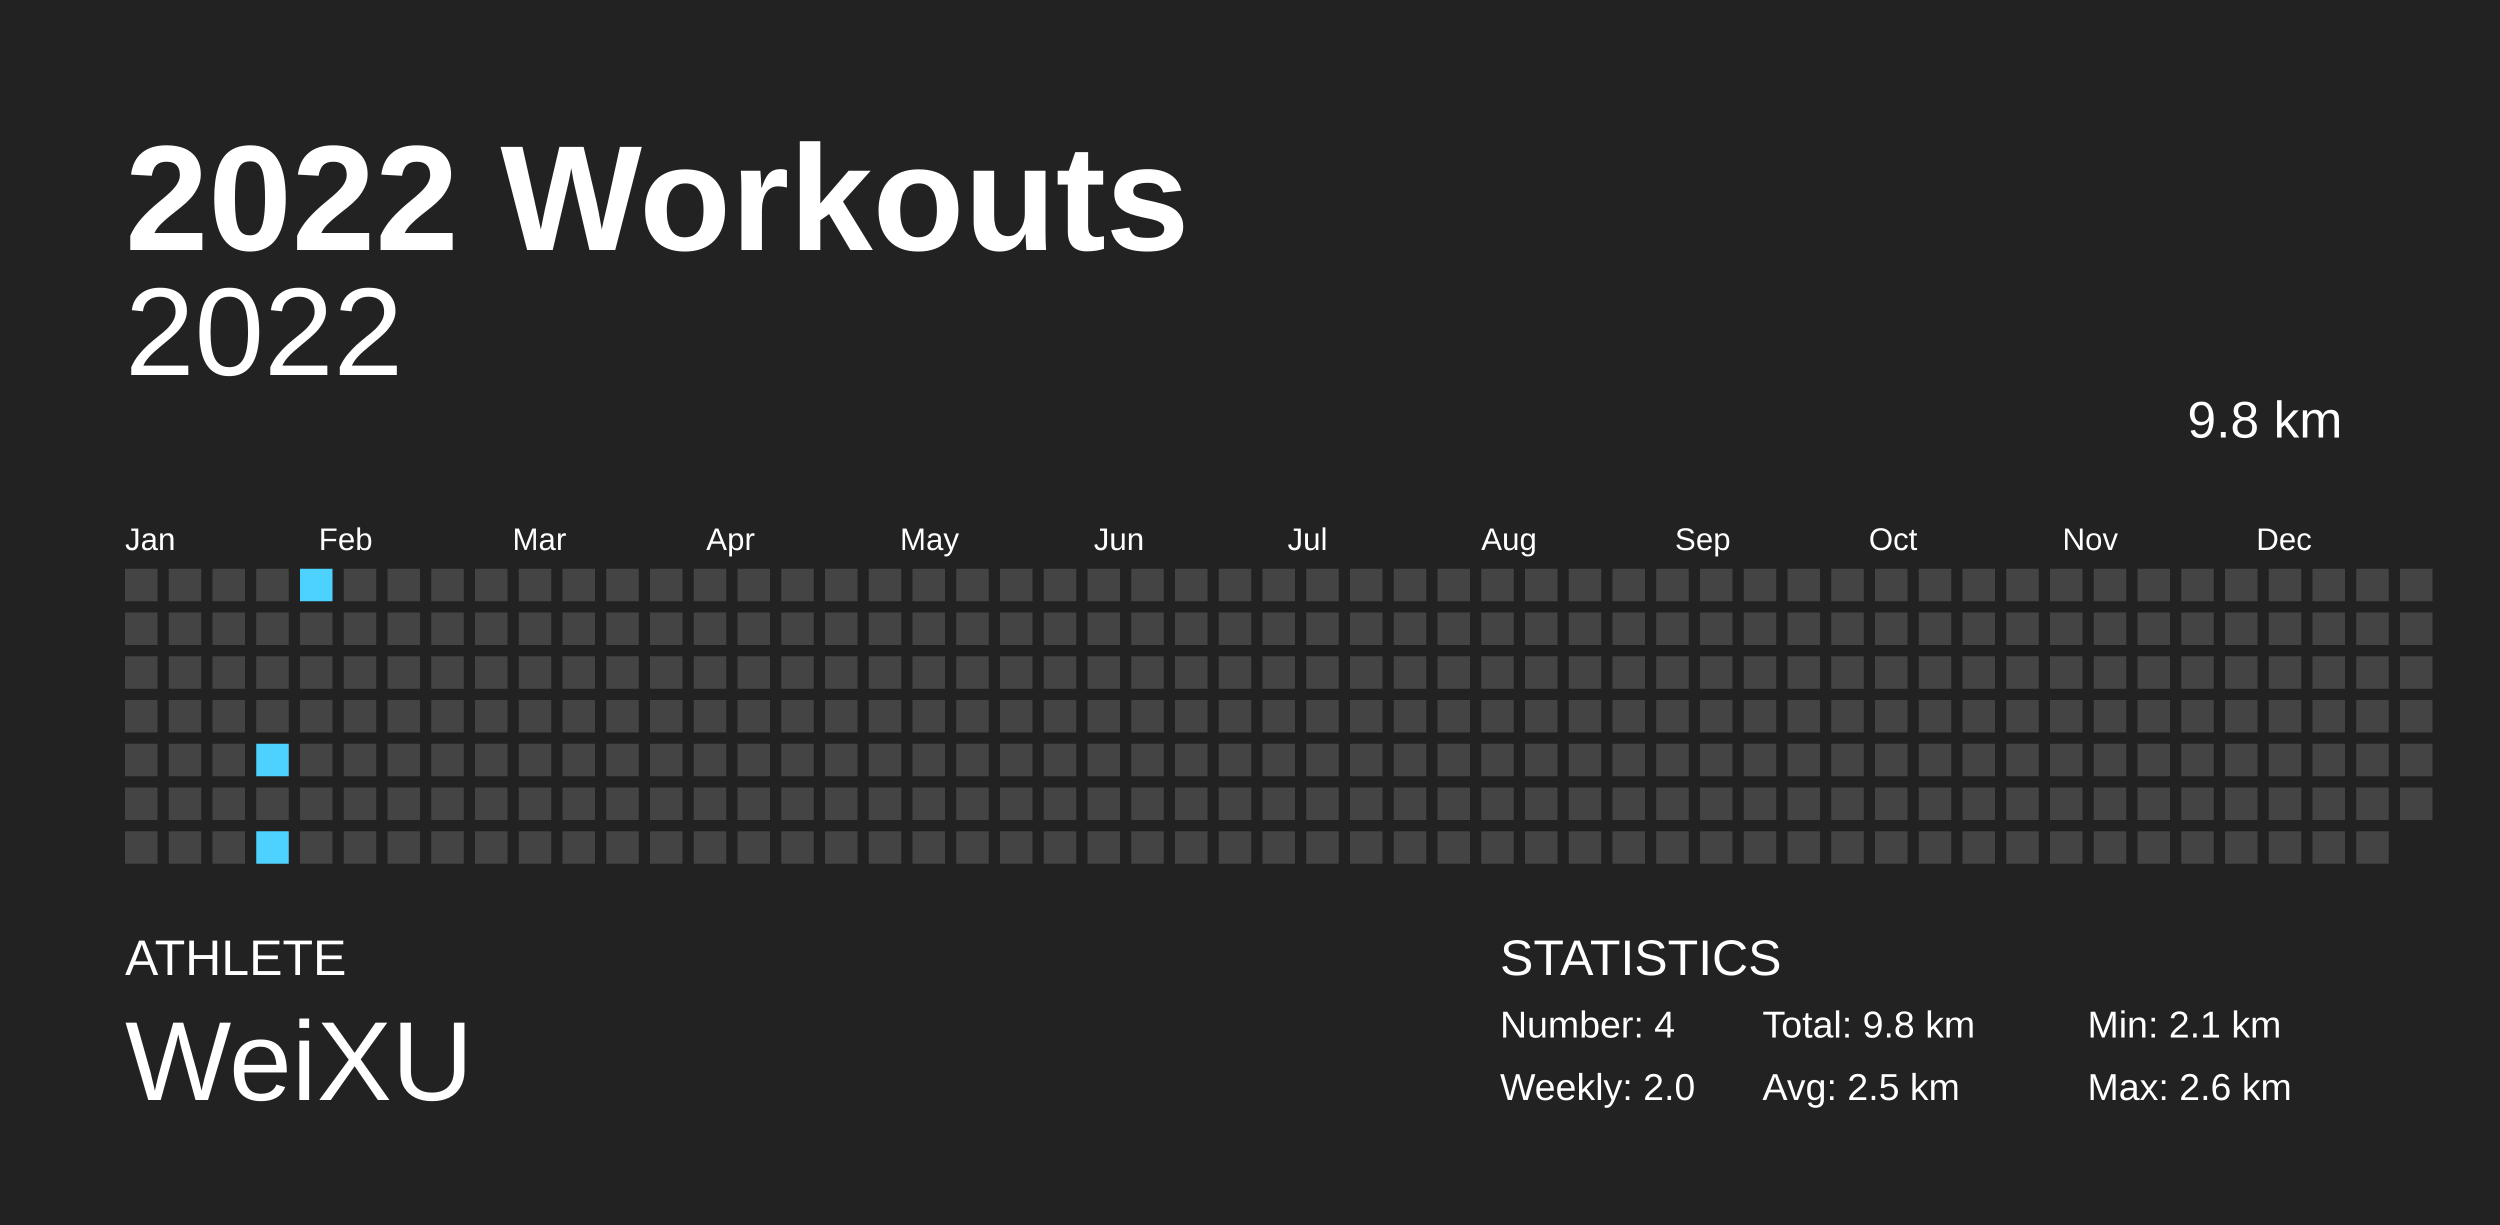
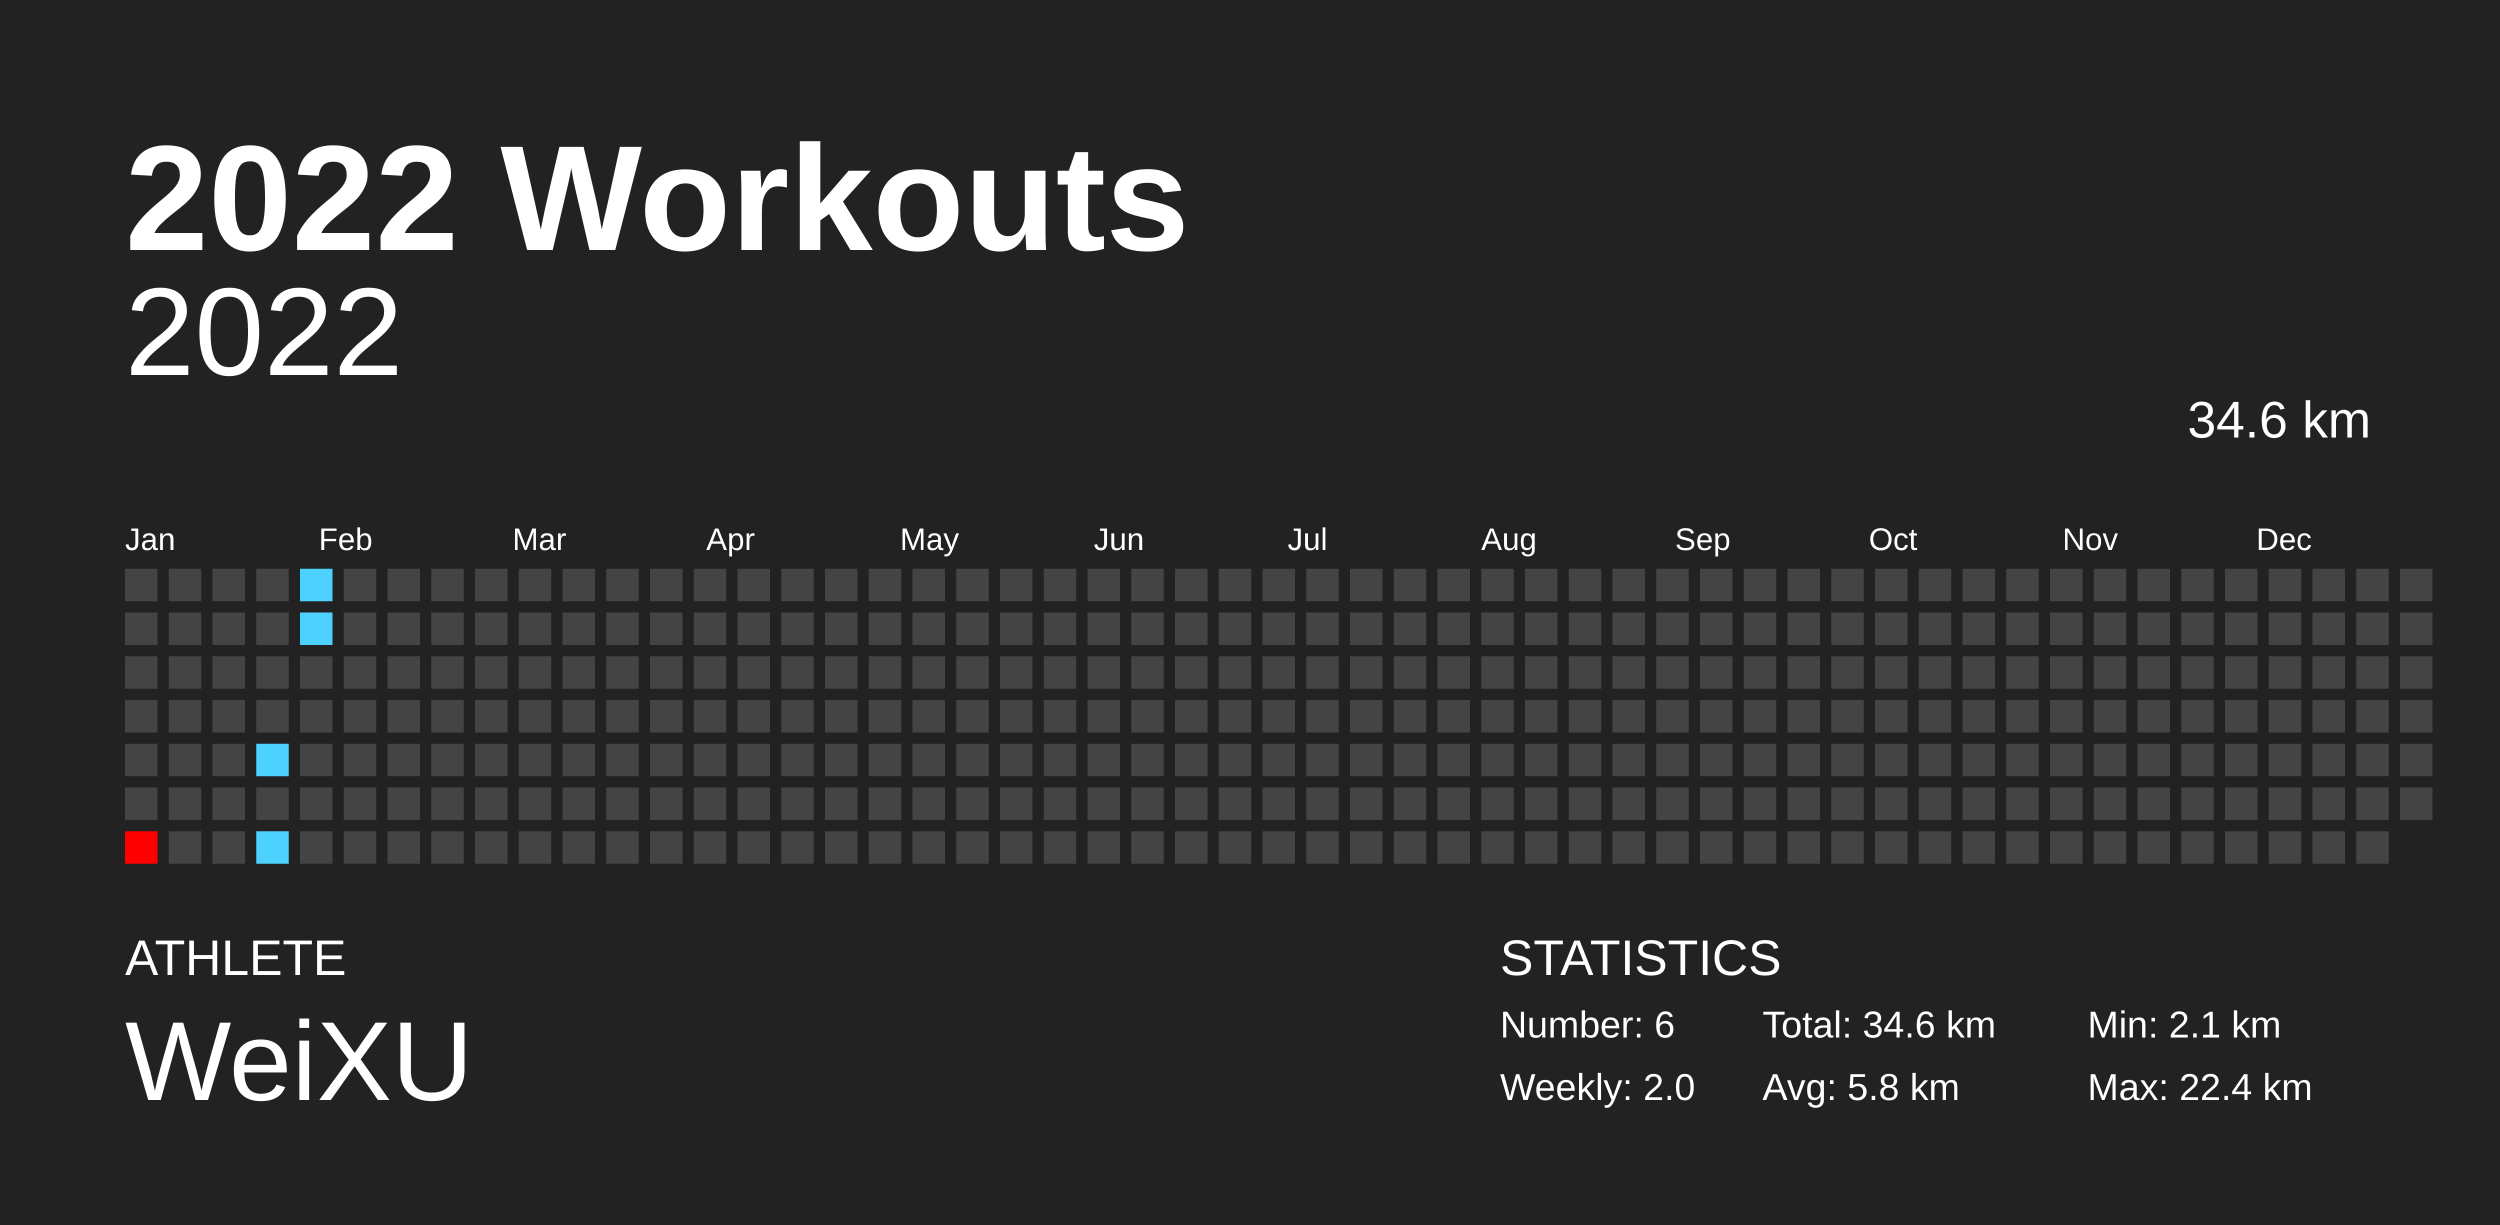
<svg xmlns="http://www.w3.org/2000/svg" baseProfile="full" height="98mm" version="1.1" viewBox="0,0,200,98" width="200mm">
  <defs />
  <rect fill="#222222" height="98" width="200" x="0" y="0" />
  <text fill="#FFFFFF" style="font-size:12px; font-family:Arial; font-weight:bold;" x="10" y="20">2022 Workouts</text>
  <text fill="#FFFFFF" style="font-size:4px; font-family:Arial" x="10" y="78">ATHLETE</text>
  <text fill="#FFFFFF" style="font-size:9px; font-family:Arial" x="10" y="88">WeiXU</text>
  <text fill="#FFFFFF" style="font-size:4px; font-family:Arial" x="120" y="78">STATISTICS</text>
-   <text fill="#FFFFFF" style="font-size:3px; font-family:Arial" x="120" y="83">Number: 4</text>
+   <text fill="#FFFFFF" style="font-size:3px; font-family:Arial" x="120" y="83">Number: 6</text>
  <text fill="#FFFFFF" style="font-size:3px; font-family:Arial" x="120" y="88">Weekly: 2.0</text>
-   <text fill="#FFFFFF" style="font-size:3px; font-family:Arial" x="141" y="83">Total: 9.8 km</text>
-   <text fill="#FFFFFF" style="font-size:3px; font-family:Arial" x="141" y="88">Avg: 2.5 km</text>
+   <text fill="#FFFFFF" style="font-size:3px; font-family:Arial" x="141" y="83">Total: 34.6 km</text>
+   <text fill="#FFFFFF" style="font-size:3px; font-family:Arial" x="141" y="88">Avg: 5.8 km</text>
  <text fill="#FFFFFF" style="font-size:3px; font-family:Arial" x="167" y="83">Min: 2.1 km</text>
-   <text fill="#FFFFFF" style="font-size:3px; font-family:Arial" x="167" y="88">Max: 2.6 km</text>
+   <text fill="#FFFFFF" style="font-size:3px; font-family:Arial" x="167" y="88">Max: 22.4 km</text>
  <text alignment-baseline="hanging" fill="#FFFFFF" style="font-size:10.0px; font-family:Arial;" x="10" y="30">2022</text>
-   <text alignment-baseline="hanging" fill="#FFFFFF" style="font-size:4.125px; font-family:Arial;" x="175" y="35">9.8 km</text>
+   <text alignment-baseline="hanging" fill="#FFFFFF" style="font-size:4.125px; font-family:Arial;" x="175" y="35">34.6 km</text>
  <text fill="#FFFFFF" style="font-size:2.5px; font-family:Arial" x="10.0" y="44">Jan</text>
  <text fill="#FFFFFF" style="font-size:2.5px; font-family:Arial" x="25.5" y="44">Feb</text>
  <text fill="#FFFFFF" style="font-size:2.5px; font-family:Arial" x="41.0" y="44">Mar</text>
  <text fill="#FFFFFF" style="font-size:2.5px; font-family:Arial" x="56.5" y="44">Apr</text>
  <text fill="#FFFFFF" style="font-size:2.5px; font-family:Arial" x="72.0" y="44">May</text>
  <text fill="#FFFFFF" style="font-size:2.5px; font-family:Arial" x="87.5" y="44">Jun</text>
  <text fill="#FFFFFF" style="font-size:2.5px; font-family:Arial" x="103.0" y="44">Jul</text>
  <text fill="#FFFFFF" style="font-size:2.5px; font-family:Arial" x="118.5" y="44">Aug</text>
  <text fill="#FFFFFF" style="font-size:2.5px; font-family:Arial" x="134.0" y="44">Sep</text>
  <text fill="#FFFFFF" style="font-size:2.5px; font-family:Arial" x="149.5" y="44">Oct</text>
  <text fill="#FFFFFF" style="font-size:2.5px; font-family:Arial" x="165.0" y="44">Nov</text>
  <text fill="#FFFFFF" style="font-size:2.5px; font-family:Arial" x="180.5" y="44">Dec</text>
  <rect fill="#444444" height="2.6" width="2.6" x="10.0" y="45.5" />
  <rect fill="#444444" height="2.6" width="2.6" x="10.0" y="49.0" />
  <rect fill="#444444" height="2.6" width="2.6" x="10.0" y="52.5" />
  <rect fill="#444444" height="2.6" width="2.6" x="10.0" y="56.0" />
  <rect fill="#444444" height="2.6" width="2.6" x="10.0" y="59.5" />
  <rect fill="#444444" height="2.6" width="2.6" x="10.0" y="63.0" />
-   <rect fill="#444444" height="2.6" width="2.6" x="10.0" y="66.5" />
+   <rect fill="red" height="2.6" width="2.6" x="10.0" y="66.5" />
  <rect fill="#444444" height="2.6" width="2.6" x="13.5" y="45.5" />
  <rect fill="#444444" height="2.6" width="2.6" x="13.5" y="49.0" />
  <rect fill="#444444" height="2.6" width="2.6" x="13.5" y="52.5" />
  <rect fill="#444444" height="2.6" width="2.6" x="13.5" y="56.0" />
  <rect fill="#444444" height="2.6" width="2.6" x="13.5" y="59.5" />
  <rect fill="#444444" height="2.6" width="2.6" x="13.5" y="63.0" />
  <rect fill="#444444" height="2.6" width="2.6" x="13.5" y="66.5" />
  <rect fill="#444444" height="2.6" width="2.6" x="17.0" y="45.5" />
  <rect fill="#444444" height="2.6" width="2.6" x="17.0" y="49.0" />
  <rect fill="#444444" height="2.6" width="2.6" x="17.0" y="52.5" />
  <rect fill="#444444" height="2.6" width="2.6" x="17.0" y="56.0" />
  <rect fill="#444444" height="2.6" width="2.6" x="17.0" y="59.5" />
  <rect fill="#444444" height="2.6" width="2.6" x="17.0" y="63.0" />
  <rect fill="#444444" height="2.6" width="2.6" x="17.0" y="66.5" />
  <rect fill="#444444" height="2.6" width="2.6" x="20.5" y="45.5" />
  <rect fill="#444444" height="2.6" width="2.6" x="20.5" y="49.0" />
  <rect fill="#444444" height="2.6" width="2.6" x="20.5" y="52.5" />
  <rect fill="#444444" height="2.6" width="2.6" x="20.5" y="56.0" />
  <rect fill="#4dd2ff" height="2.6" width="2.6" x="20.5" y="59.5" />
  <rect fill="#444444" height="2.6" width="2.6" x="20.5" y="63.0" />
  <rect fill="#4dd2ff" height="2.6" width="2.6" x="20.5" y="66.5" />
  <rect fill="#4dd2ff" height="2.6" width="2.6" x="24.0" y="45.5" />
-   <rect fill="#444444" height="2.6" width="2.6" x="24.0" y="49.0" />
+   <rect fill="#4dd2ff" height="2.6" width="2.6" x="24.0" y="49.0" />
  <rect fill="#444444" height="2.6" width="2.6" x="24.0" y="52.5" />
  <rect fill="#444444" height="2.6" width="2.6" x="24.0" y="56.0" />
  <rect fill="#444444" height="2.6" width="2.6" x="24.0" y="59.5" />
  <rect fill="#444444" height="2.6" width="2.6" x="24.0" y="63.0" />
  <rect fill="#444444" height="2.6" width="2.6" x="24.0" y="66.5" />
  <rect fill="#444444" height="2.6" width="2.6" x="27.5" y="45.5" />
  <rect fill="#444444" height="2.6" width="2.6" x="27.5" y="49.0" />
  <rect fill="#444444" height="2.6" width="2.6" x="27.5" y="52.5" />
  <rect fill="#444444" height="2.6" width="2.6" x="27.5" y="56.0" />
  <rect fill="#444444" height="2.6" width="2.6" x="27.5" y="59.5" />
  <rect fill="#444444" height="2.6" width="2.6" x="27.5" y="63.0" />
  <rect fill="#444444" height="2.6" width="2.6" x="27.5" y="66.5" />
  <rect fill="#444444" height="2.6" width="2.6" x="31.0" y="45.5" />
  <rect fill="#444444" height="2.6" width="2.6" x="31.0" y="49.0" />
  <rect fill="#444444" height="2.6" width="2.6" x="31.0" y="52.5" />
  <rect fill="#444444" height="2.6" width="2.6" x="31.0" y="56.0" />
  <rect fill="#444444" height="2.6" width="2.6" x="31.0" y="59.5" />
  <rect fill="#444444" height="2.6" width="2.6" x="31.0" y="63.0" />
  <rect fill="#444444" height="2.6" width="2.6" x="31.0" y="66.5" />
  <rect fill="#444444" height="2.6" width="2.6" x="34.5" y="45.5" />
  <rect fill="#444444" height="2.6" width="2.6" x="34.5" y="49.0" />
  <rect fill="#444444" height="2.6" width="2.6" x="34.5" y="52.5" />
  <rect fill="#444444" height="2.6" width="2.6" x="34.5" y="56.0" />
  <rect fill="#444444" height="2.6" width="2.6" x="34.5" y="59.5" />
  <rect fill="#444444" height="2.6" width="2.6" x="34.5" y="63.0" />
  <rect fill="#444444" height="2.6" width="2.6" x="34.5" y="66.5" />
  <rect fill="#444444" height="2.6" width="2.6" x="38.0" y="45.5" />
  <rect fill="#444444" height="2.6" width="2.6" x="38.0" y="49.0" />
  <rect fill="#444444" height="2.6" width="2.6" x="38.0" y="52.5" />
  <rect fill="#444444" height="2.6" width="2.6" x="38.0" y="56.0" />
  <rect fill="#444444" height="2.6" width="2.6" x="38.0" y="59.5" />
  <rect fill="#444444" height="2.6" width="2.6" x="38.0" y="63.0" />
  <rect fill="#444444" height="2.6" width="2.6" x="38.0" y="66.5" />
  <rect fill="#444444" height="2.6" width="2.6" x="41.5" y="45.5" />
  <rect fill="#444444" height="2.6" width="2.6" x="41.5" y="49.0" />
  <rect fill="#444444" height="2.6" width="2.6" x="41.5" y="52.5" />
  <rect fill="#444444" height="2.6" width="2.6" x="41.5" y="56.0" />
  <rect fill="#444444" height="2.6" width="2.6" x="41.5" y="59.5" />
  <rect fill="#444444" height="2.6" width="2.6" x="41.5" y="63.0" />
  <rect fill="#444444" height="2.6" width="2.6" x="41.5" y="66.5" />
  <rect fill="#444444" height="2.6" width="2.6" x="45.0" y="45.5" />
  <rect fill="#444444" height="2.6" width="2.6" x="45.0" y="49.0" />
  <rect fill="#444444" height="2.6" width="2.6" x="45.0" y="52.5" />
  <rect fill="#444444" height="2.6" width="2.6" x="45.0" y="56.0" />
  <rect fill="#444444" height="2.6" width="2.6" x="45.0" y="59.5" />
  <rect fill="#444444" height="2.6" width="2.6" x="45.0" y="63.0" />
  <rect fill="#444444" height="2.6" width="2.6" x="45.0" y="66.5" />
  <rect fill="#444444" height="2.6" width="2.6" x="48.5" y="45.5" />
  <rect fill="#444444" height="2.6" width="2.6" x="48.5" y="49.0" />
  <rect fill="#444444" height="2.6" width="2.6" x="48.5" y="52.5" />
  <rect fill="#444444" height="2.6" width="2.6" x="48.5" y="56.0" />
  <rect fill="#444444" height="2.6" width="2.6" x="48.5" y="59.5" />
  <rect fill="#444444" height="2.6" width="2.6" x="48.5" y="63.0" />
  <rect fill="#444444" height="2.6" width="2.6" x="48.5" y="66.5" />
  <rect fill="#444444" height="2.6" width="2.6" x="52.0" y="45.5" />
  <rect fill="#444444" height="2.6" width="2.6" x="52.0" y="49.0" />
  <rect fill="#444444" height="2.6" width="2.6" x="52.0" y="52.5" />
  <rect fill="#444444" height="2.6" width="2.6" x="52.0" y="56.0" />
  <rect fill="#444444" height="2.6" width="2.6" x="52.0" y="59.5" />
  <rect fill="#444444" height="2.6" width="2.6" x="52.0" y="63.0" />
  <rect fill="#444444" height="2.6" width="2.6" x="52.0" y="66.5" />
  <rect fill="#444444" height="2.6" width="2.6" x="55.5" y="45.5" />
  <rect fill="#444444" height="2.6" width="2.6" x="55.5" y="49.0" />
  <rect fill="#444444" height="2.6" width="2.6" x="55.5" y="52.5" />
  <rect fill="#444444" height="2.6" width="2.6" x="55.5" y="56.0" />
  <rect fill="#444444" height="2.6" width="2.6" x="55.5" y="59.5" />
  <rect fill="#444444" height="2.6" width="2.6" x="55.5" y="63.0" />
  <rect fill="#444444" height="2.6" width="2.6" x="55.5" y="66.5" />
  <rect fill="#444444" height="2.6" width="2.6" x="59.0" y="45.5" />
  <rect fill="#444444" height="2.6" width="2.6" x="59.0" y="49.0" />
  <rect fill="#444444" height="2.6" width="2.6" x="59.0" y="52.5" />
  <rect fill="#444444" height="2.6" width="2.6" x="59.0" y="56.0" />
  <rect fill="#444444" height="2.6" width="2.6" x="59.0" y="59.5" />
  <rect fill="#444444" height="2.6" width="2.6" x="59.0" y="63.0" />
  <rect fill="#444444" height="2.6" width="2.6" x="59.0" y="66.5" />
  <rect fill="#444444" height="2.6" width="2.6" x="62.5" y="45.5" />
  <rect fill="#444444" height="2.6" width="2.6" x="62.5" y="49.0" />
  <rect fill="#444444" height="2.6" width="2.6" x="62.5" y="52.5" />
  <rect fill="#444444" height="2.6" width="2.6" x="62.5" y="56.0" />
  <rect fill="#444444" height="2.6" width="2.6" x="62.5" y="59.5" />
  <rect fill="#444444" height="2.6" width="2.6" x="62.5" y="63.0" />
  <rect fill="#444444" height="2.6" width="2.6" x="62.5" y="66.5" />
  <rect fill="#444444" height="2.6" width="2.6" x="66.0" y="45.5" />
  <rect fill="#444444" height="2.6" width="2.6" x="66.0" y="49.0" />
  <rect fill="#444444" height="2.6" width="2.6" x="66.0" y="52.5" />
  <rect fill="#444444" height="2.6" width="2.6" x="66.0" y="56.0" />
  <rect fill="#444444" height="2.6" width="2.6" x="66.0" y="59.5" />
  <rect fill="#444444" height="2.6" width="2.6" x="66.0" y="63.0" />
  <rect fill="#444444" height="2.6" width="2.6" x="66.0" y="66.5" />
  <rect fill="#444444" height="2.6" width="2.6" x="69.5" y="45.5" />
  <rect fill="#444444" height="2.6" width="2.6" x="69.5" y="49.0" />
  <rect fill="#444444" height="2.6" width="2.6" x="69.5" y="52.5" />
  <rect fill="#444444" height="2.6" width="2.6" x="69.5" y="56.0" />
  <rect fill="#444444" height="2.6" width="2.6" x="69.5" y="59.5" />
  <rect fill="#444444" height="2.6" width="2.6" x="69.5" y="63.0" />
  <rect fill="#444444" height="2.6" width="2.6" x="69.5" y="66.5" />
  <rect fill="#444444" height="2.6" width="2.6" x="73.0" y="45.5" />
  <rect fill="#444444" height="2.6" width="2.6" x="73.0" y="49.0" />
  <rect fill="#444444" height="2.6" width="2.6" x="73.0" y="52.5" />
  <rect fill="#444444" height="2.6" width="2.6" x="73.0" y="56.0" />
  <rect fill="#444444" height="2.6" width="2.6" x="73.0" y="59.5" />
  <rect fill="#444444" height="2.6" width="2.6" x="73.0" y="63.0" />
  <rect fill="#444444" height="2.6" width="2.6" x="73.0" y="66.5" />
  <rect fill="#444444" height="2.6" width="2.6" x="76.5" y="45.5" />
  <rect fill="#444444" height="2.6" width="2.6" x="76.5" y="49.0" />
  <rect fill="#444444" height="2.6" width="2.6" x="76.5" y="52.5" />
  <rect fill="#444444" height="2.6" width="2.6" x="76.5" y="56.0" />
  <rect fill="#444444" height="2.6" width="2.6" x="76.5" y="59.5" />
  <rect fill="#444444" height="2.6" width="2.6" x="76.5" y="63.0" />
  <rect fill="#444444" height="2.6" width="2.6" x="76.5" y="66.5" />
  <rect fill="#444444" height="2.6" width="2.6" x="80.0" y="45.5" />
  <rect fill="#444444" height="2.6" width="2.6" x="80.0" y="49.0" />
  <rect fill="#444444" height="2.6" width="2.6" x="80.0" y="52.5" />
  <rect fill="#444444" height="2.6" width="2.6" x="80.0" y="56.0" />
  <rect fill="#444444" height="2.6" width="2.6" x="80.0" y="59.5" />
  <rect fill="#444444" height="2.6" width="2.6" x="80.0" y="63.0" />
  <rect fill="#444444" height="2.6" width="2.6" x="80.0" y="66.5" />
  <rect fill="#444444" height="2.6" width="2.6" x="83.5" y="45.5" />
  <rect fill="#444444" height="2.6" width="2.6" x="83.5" y="49.0" />
  <rect fill="#444444" height="2.6" width="2.6" x="83.5" y="52.5" />
  <rect fill="#444444" height="2.6" width="2.6" x="83.5" y="56.0" />
  <rect fill="#444444" height="2.6" width="2.6" x="83.5" y="59.5" />
  <rect fill="#444444" height="2.6" width="2.6" x="83.5" y="63.0" />
  <rect fill="#444444" height="2.6" width="2.6" x="83.5" y="66.5" />
  <rect fill="#444444" height="2.6" width="2.6" x="87.0" y="45.5" />
  <rect fill="#444444" height="2.6" width="2.6" x="87.0" y="49.0" />
  <rect fill="#444444" height="2.6" width="2.6" x="87.0" y="52.5" />
  <rect fill="#444444" height="2.6" width="2.6" x="87.0" y="56.0" />
  <rect fill="#444444" height="2.6" width="2.6" x="87.0" y="59.5" />
  <rect fill="#444444" height="2.6" width="2.6" x="87.0" y="63.0" />
  <rect fill="#444444" height="2.6" width="2.6" x="87.0" y="66.5" />
  <rect fill="#444444" height="2.6" width="2.6" x="90.5" y="45.5" />
  <rect fill="#444444" height="2.6" width="2.6" x="90.5" y="49.0" />
  <rect fill="#444444" height="2.6" width="2.6" x="90.5" y="52.5" />
  <rect fill="#444444" height="2.6" width="2.6" x="90.5" y="56.0" />
  <rect fill="#444444" height="2.6" width="2.6" x="90.5" y="59.5" />
  <rect fill="#444444" height="2.6" width="2.6" x="90.5" y="63.0" />
  <rect fill="#444444" height="2.6" width="2.6" x="90.5" y="66.5" />
  <rect fill="#444444" height="2.6" width="2.6" x="94.0" y="45.5" />
  <rect fill="#444444" height="2.6" width="2.6" x="94.0" y="49.0" />
  <rect fill="#444444" height="2.6" width="2.6" x="94.0" y="52.5" />
  <rect fill="#444444" height="2.6" width="2.6" x="94.0" y="56.0" />
  <rect fill="#444444" height="2.6" width="2.6" x="94.0" y="59.5" />
  <rect fill="#444444" height="2.6" width="2.6" x="94.0" y="63.0" />
  <rect fill="#444444" height="2.6" width="2.6" x="94.0" y="66.5" />
  <rect fill="#444444" height="2.6" width="2.6" x="97.5" y="45.5" />
  <rect fill="#444444" height="2.6" width="2.6" x="97.5" y="49.0" />
  <rect fill="#444444" height="2.6" width="2.6" x="97.5" y="52.5" />
  <rect fill="#444444" height="2.6" width="2.6" x="97.5" y="56.0" />
  <rect fill="#444444" height="2.6" width="2.6" x="97.5" y="59.5" />
  <rect fill="#444444" height="2.6" width="2.6" x="97.5" y="63.0" />
  <rect fill="#444444" height="2.6" width="2.6" x="97.5" y="66.5" />
  <rect fill="#444444" height="2.6" width="2.6" x="101.0" y="45.5" />
  <rect fill="#444444" height="2.6" width="2.6" x="101.0" y="49.0" />
  <rect fill="#444444" height="2.6" width="2.6" x="101.0" y="52.5" />
  <rect fill="#444444" height="2.6" width="2.6" x="101.0" y="56.0" />
  <rect fill="#444444" height="2.6" width="2.6" x="101.0" y="59.5" />
  <rect fill="#444444" height="2.6" width="2.6" x="101.0" y="63.0" />
  <rect fill="#444444" height="2.6" width="2.6" x="101.0" y="66.5" />
  <rect fill="#444444" height="2.6" width="2.6" x="104.5" y="45.5" />
  <rect fill="#444444" height="2.6" width="2.6" x="104.5" y="49.0" />
  <rect fill="#444444" height="2.6" width="2.6" x="104.5" y="52.5" />
  <rect fill="#444444" height="2.6" width="2.6" x="104.5" y="56.0" />
  <rect fill="#444444" height="2.6" width="2.6" x="104.5" y="59.5" />
  <rect fill="#444444" height="2.6" width="2.6" x="104.5" y="63.0" />
  <rect fill="#444444" height="2.6" width="2.6" x="104.5" y="66.5" />
  <rect fill="#444444" height="2.6" width="2.6" x="108.0" y="45.5" />
  <rect fill="#444444" height="2.6" width="2.6" x="108.0" y="49.0" />
  <rect fill="#444444" height="2.6" width="2.6" x="108.0" y="52.5" />
  <rect fill="#444444" height="2.6" width="2.6" x="108.0" y="56.0" />
  <rect fill="#444444" height="2.6" width="2.6" x="108.0" y="59.5" />
  <rect fill="#444444" height="2.6" width="2.6" x="108.0" y="63.0" />
  <rect fill="#444444" height="2.6" width="2.6" x="108.0" y="66.5" />
  <rect fill="#444444" height="2.6" width="2.6" x="111.5" y="45.5" />
  <rect fill="#444444" height="2.6" width="2.6" x="111.5" y="49.0" />
  <rect fill="#444444" height="2.6" width="2.6" x="111.5" y="52.5" />
  <rect fill="#444444" height="2.6" width="2.6" x="111.5" y="56.0" />
  <rect fill="#444444" height="2.6" width="2.6" x="111.5" y="59.5" />
  <rect fill="#444444" height="2.6" width="2.6" x="111.5" y="63.0" />
  <rect fill="#444444" height="2.6" width="2.6" x="111.5" y="66.5" />
  <rect fill="#444444" height="2.6" width="2.6" x="115.0" y="45.5" />
  <rect fill="#444444" height="2.6" width="2.6" x="115.0" y="49.0" />
  <rect fill="#444444" height="2.6" width="2.6" x="115.0" y="52.5" />
  <rect fill="#444444" height="2.6" width="2.6" x="115.0" y="56.0" />
  <rect fill="#444444" height="2.6" width="2.6" x="115.0" y="59.5" />
  <rect fill="#444444" height="2.6" width="2.6" x="115.0" y="63.0" />
  <rect fill="#444444" height="2.6" width="2.6" x="115.0" y="66.5" />
  <rect fill="#444444" height="2.6" width="2.6" x="118.5" y="45.5" />
  <rect fill="#444444" height="2.6" width="2.6" x="118.5" y="49.0" />
  <rect fill="#444444" height="2.6" width="2.6" x="118.5" y="52.5" />
  <rect fill="#444444" height="2.6" width="2.6" x="118.5" y="56.0" />
  <rect fill="#444444" height="2.6" width="2.6" x="118.5" y="59.5" />
  <rect fill="#444444" height="2.6" width="2.6" x="118.5" y="63.0" />
  <rect fill="#444444" height="2.6" width="2.6" x="118.5" y="66.5" />
  <rect fill="#444444" height="2.6" width="2.6" x="122.0" y="45.5" />
  <rect fill="#444444" height="2.6" width="2.6" x="122.0" y="49.0" />
  <rect fill="#444444" height="2.6" width="2.6" x="122.0" y="52.5" />
  <rect fill="#444444" height="2.6" width="2.6" x="122.0" y="56.0" />
  <rect fill="#444444" height="2.6" width="2.6" x="122.0" y="59.5" />
  <rect fill="#444444" height="2.6" width="2.6" x="122.0" y="63.0" />
  <rect fill="#444444" height="2.6" width="2.6" x="122.0" y="66.5" />
  <rect fill="#444444" height="2.6" width="2.6" x="125.5" y="45.5" />
  <rect fill="#444444" height="2.6" width="2.6" x="125.5" y="49.0" />
  <rect fill="#444444" height="2.6" width="2.6" x="125.5" y="52.5" />
  <rect fill="#444444" height="2.6" width="2.6" x="125.5" y="56.0" />
  <rect fill="#444444" height="2.6" width="2.6" x="125.5" y="59.5" />
  <rect fill="#444444" height="2.6" width="2.6" x="125.5" y="63.0" />
  <rect fill="#444444" height="2.6" width="2.6" x="125.5" y="66.5" />
  <rect fill="#444444" height="2.6" width="2.6" x="129.0" y="45.5" />
  <rect fill="#444444" height="2.6" width="2.6" x="129.0" y="49.0" />
  <rect fill="#444444" height="2.6" width="2.6" x="129.0" y="52.5" />
  <rect fill="#444444" height="2.6" width="2.6" x="129.0" y="56.0" />
  <rect fill="#444444" height="2.6" width="2.6" x="129.0" y="59.5" />
  <rect fill="#444444" height="2.6" width="2.6" x="129.0" y="63.0" />
  <rect fill="#444444" height="2.6" width="2.6" x="129.0" y="66.5" />
  <rect fill="#444444" height="2.6" width="2.6" x="132.5" y="45.5" />
  <rect fill="#444444" height="2.6" width="2.6" x="132.5" y="49.0" />
  <rect fill="#444444" height="2.6" width="2.6" x="132.5" y="52.5" />
  <rect fill="#444444" height="2.6" width="2.6" x="132.5" y="56.0" />
  <rect fill="#444444" height="2.6" width="2.6" x="132.5" y="59.5" />
  <rect fill="#444444" height="2.6" width="2.6" x="132.5" y="63.0" />
  <rect fill="#444444" height="2.6" width="2.6" x="132.5" y="66.5" />
  <rect fill="#444444" height="2.6" width="2.6" x="136.0" y="45.5" />
  <rect fill="#444444" height="2.6" width="2.6" x="136.0" y="49.0" />
  <rect fill="#444444" height="2.6" width="2.6" x="136.0" y="52.5" />
  <rect fill="#444444" height="2.6" width="2.6" x="136.0" y="56.0" />
  <rect fill="#444444" height="2.6" width="2.6" x="136.0" y="59.5" />
  <rect fill="#444444" height="2.6" width="2.6" x="136.0" y="63.0" />
  <rect fill="#444444" height="2.6" width="2.6" x="136.0" y="66.5" />
  <rect fill="#444444" height="2.6" width="2.6" x="139.5" y="45.5" />
  <rect fill="#444444" height="2.6" width="2.6" x="139.5" y="49.0" />
  <rect fill="#444444" height="2.6" width="2.6" x="139.5" y="52.5" />
  <rect fill="#444444" height="2.6" width="2.6" x="139.5" y="56.0" />
  <rect fill="#444444" height="2.6" width="2.6" x="139.5" y="59.5" />
  <rect fill="#444444" height="2.6" width="2.6" x="139.5" y="63.0" />
  <rect fill="#444444" height="2.6" width="2.6" x="139.5" y="66.5" />
  <rect fill="#444444" height="2.6" width="2.6" x="143.0" y="45.5" />
  <rect fill="#444444" height="2.6" width="2.6" x="143.0" y="49.0" />
  <rect fill="#444444" height="2.6" width="2.6" x="143.0" y="52.5" />
  <rect fill="#444444" height="2.6" width="2.6" x="143.0" y="56.0" />
  <rect fill="#444444" height="2.6" width="2.6" x="143.0" y="59.5" />
  <rect fill="#444444" height="2.6" width="2.6" x="143.0" y="63.0" />
  <rect fill="#444444" height="2.6" width="2.6" x="143.0" y="66.5" />
  <rect fill="#444444" height="2.6" width="2.6" x="146.5" y="45.5" />
  <rect fill="#444444" height="2.6" width="2.6" x="146.5" y="49.0" />
  <rect fill="#444444" height="2.6" width="2.6" x="146.5" y="52.5" />
  <rect fill="#444444" height="2.6" width="2.6" x="146.5" y="56.0" />
  <rect fill="#444444" height="2.6" width="2.6" x="146.5" y="59.5" />
  <rect fill="#444444" height="2.6" width="2.6" x="146.5" y="63.0" />
  <rect fill="#444444" height="2.6" width="2.6" x="146.5" y="66.5" />
  <rect fill="#444444" height="2.6" width="2.6" x="150.0" y="45.5" />
  <rect fill="#444444" height="2.6" width="2.6" x="150.0" y="49.0" />
  <rect fill="#444444" height="2.6" width="2.6" x="150.0" y="52.5" />
  <rect fill="#444444" height="2.6" width="2.6" x="150.0" y="56.0" />
  <rect fill="#444444" height="2.6" width="2.6" x="150.0" y="59.5" />
  <rect fill="#444444" height="2.6" width="2.6" x="150.0" y="63.0" />
  <rect fill="#444444" height="2.6" width="2.6" x="150.0" y="66.5" />
  <rect fill="#444444" height="2.6" width="2.6" x="153.5" y="45.5" />
  <rect fill="#444444" height="2.6" width="2.6" x="153.5" y="49.0" />
  <rect fill="#444444" height="2.6" width="2.6" x="153.5" y="52.5" />
  <rect fill="#444444" height="2.6" width="2.6" x="153.5" y="56.0" />
  <rect fill="#444444" height="2.6" width="2.6" x="153.5" y="59.5" />
  <rect fill="#444444" height="2.6" width="2.6" x="153.5" y="63.0" />
  <rect fill="#444444" height="2.6" width="2.6" x="153.5" y="66.5" />
  <rect fill="#444444" height="2.6" width="2.6" x="157.0" y="45.5" />
  <rect fill="#444444" height="2.6" width="2.6" x="157.0" y="49.0" />
  <rect fill="#444444" height="2.6" width="2.6" x="157.0" y="52.5" />
  <rect fill="#444444" height="2.6" width="2.6" x="157.0" y="56.0" />
  <rect fill="#444444" height="2.6" width="2.6" x="157.0" y="59.5" />
  <rect fill="#444444" height="2.6" width="2.6" x="157.0" y="63.0" />
  <rect fill="#444444" height="2.6" width="2.6" x="157.0" y="66.5" />
  <rect fill="#444444" height="2.6" width="2.6" x="160.5" y="45.5" />
  <rect fill="#444444" height="2.6" width="2.6" x="160.5" y="49.0" />
  <rect fill="#444444" height="2.6" width="2.6" x="160.5" y="52.5" />
  <rect fill="#444444" height="2.6" width="2.6" x="160.5" y="56.0" />
  <rect fill="#444444" height="2.6" width="2.6" x="160.5" y="59.5" />
  <rect fill="#444444" height="2.6" width="2.6" x="160.5" y="63.0" />
  <rect fill="#444444" height="2.6" width="2.6" x="160.5" y="66.5" />
  <rect fill="#444444" height="2.6" width="2.6" x="164.0" y="45.5" />
  <rect fill="#444444" height="2.6" width="2.6" x="164.0" y="49.0" />
  <rect fill="#444444" height="2.6" width="2.6" x="164.0" y="52.5" />
  <rect fill="#444444" height="2.6" width="2.6" x="164.0" y="56.0" />
  <rect fill="#444444" height="2.6" width="2.6" x="164.0" y="59.5" />
  <rect fill="#444444" height="2.6" width="2.6" x="164.0" y="63.0" />
  <rect fill="#444444" height="2.6" width="2.6" x="164.0" y="66.5" />
  <rect fill="#444444" height="2.6" width="2.6" x="167.5" y="45.5" />
  <rect fill="#444444" height="2.6" width="2.6" x="167.5" y="49.0" />
  <rect fill="#444444" height="2.6" width="2.6" x="167.5" y="52.5" />
  <rect fill="#444444" height="2.6" width="2.6" x="167.5" y="56.0" />
  <rect fill="#444444" height="2.6" width="2.6" x="167.5" y="59.5" />
  <rect fill="#444444" height="2.6" width="2.6" x="167.5" y="63.0" />
  <rect fill="#444444" height="2.6" width="2.6" x="167.5" y="66.5" />
  <rect fill="#444444" height="2.6" width="2.6" x="171.0" y="45.5" />
  <rect fill="#444444" height="2.6" width="2.6" x="171.0" y="49.0" />
  <rect fill="#444444" height="2.6" width="2.6" x="171.0" y="52.5" />
  <rect fill="#444444" height="2.6" width="2.6" x="171.0" y="56.0" />
  <rect fill="#444444" height="2.6" width="2.6" x="171.0" y="59.5" />
  <rect fill="#444444" height="2.6" width="2.6" x="171.0" y="63.0" />
  <rect fill="#444444" height="2.6" width="2.6" x="171.0" y="66.5" />
  <rect fill="#444444" height="2.6" width="2.6" x="174.5" y="45.5" />
  <rect fill="#444444" height="2.6" width="2.6" x="174.5" y="49.0" />
  <rect fill="#444444" height="2.6" width="2.6" x="174.5" y="52.5" />
  <rect fill="#444444" height="2.6" width="2.6" x="174.5" y="56.0" />
  <rect fill="#444444" height="2.6" width="2.6" x="174.5" y="59.5" />
  <rect fill="#444444" height="2.6" width="2.6" x="174.5" y="63.0" />
  <rect fill="#444444" height="2.6" width="2.6" x="174.5" y="66.5" />
  <rect fill="#444444" height="2.6" width="2.6" x="178.0" y="45.5" />
  <rect fill="#444444" height="2.6" width="2.6" x="178.0" y="49.0" />
  <rect fill="#444444" height="2.6" width="2.6" x="178.0" y="52.5" />
  <rect fill="#444444" height="2.6" width="2.6" x="178.0" y="56.0" />
  <rect fill="#444444" height="2.6" width="2.6" x="178.0" y="59.5" />
  <rect fill="#444444" height="2.6" width="2.6" x="178.0" y="63.0" />
  <rect fill="#444444" height="2.6" width="2.6" x="178.0" y="66.5" />
  <rect fill="#444444" height="2.6" width="2.6" x="181.5" y="45.5" />
  <rect fill="#444444" height="2.6" width="2.6" x="181.5" y="49.0" />
  <rect fill="#444444" height="2.6" width="2.6" x="181.5" y="52.5" />
  <rect fill="#444444" height="2.6" width="2.6" x="181.5" y="56.0" />
  <rect fill="#444444" height="2.6" width="2.6" x="181.5" y="59.5" />
  <rect fill="#444444" height="2.6" width="2.6" x="181.5" y="63.0" />
  <rect fill="#444444" height="2.6" width="2.6" x="181.5" y="66.5" />
  <rect fill="#444444" height="2.6" width="2.6" x="185.0" y="45.5" />
  <rect fill="#444444" height="2.6" width="2.6" x="185.0" y="49.0" />
  <rect fill="#444444" height="2.6" width="2.6" x="185.0" y="52.5" />
  <rect fill="#444444" height="2.6" width="2.6" x="185.0" y="56.0" />
  <rect fill="#444444" height="2.6" width="2.6" x="185.0" y="59.5" />
  <rect fill="#444444" height="2.6" width="2.6" x="185.0" y="63.0" />
  <rect fill="#444444" height="2.6" width="2.6" x="185.0" y="66.5" />
  <rect fill="#444444" height="2.6" width="2.6" x="188.5" y="45.5" />
  <rect fill="#444444" height="2.6" width="2.6" x="188.5" y="49.0" />
  <rect fill="#444444" height="2.6" width="2.6" x="188.5" y="52.5" />
  <rect fill="#444444" height="2.6" width="2.6" x="188.5" y="56.0" />
  <rect fill="#444444" height="2.6" width="2.6" x="188.5" y="59.5" />
  <rect fill="#444444" height="2.6" width="2.6" x="188.5" y="63.0" />
  <rect fill="#444444" height="2.6" width="2.6" x="188.5" y="66.5" />
  <rect fill="#444444" height="2.6" width="2.6" x="192.0" y="45.5" />
  <rect fill="#444444" height="2.6" width="2.6" x="192.0" y="49.0" />
  <rect fill="#444444" height="2.6" width="2.6" x="192.0" y="52.5" />
  <rect fill="#444444" height="2.6" width="2.6" x="192.0" y="56.0" />
  <rect fill="#444444" height="2.6" width="2.6" x="192.0" y="59.5" />
  <rect fill="#444444" height="2.6" width="2.6" x="192.0" y="63.0" />
</svg>
